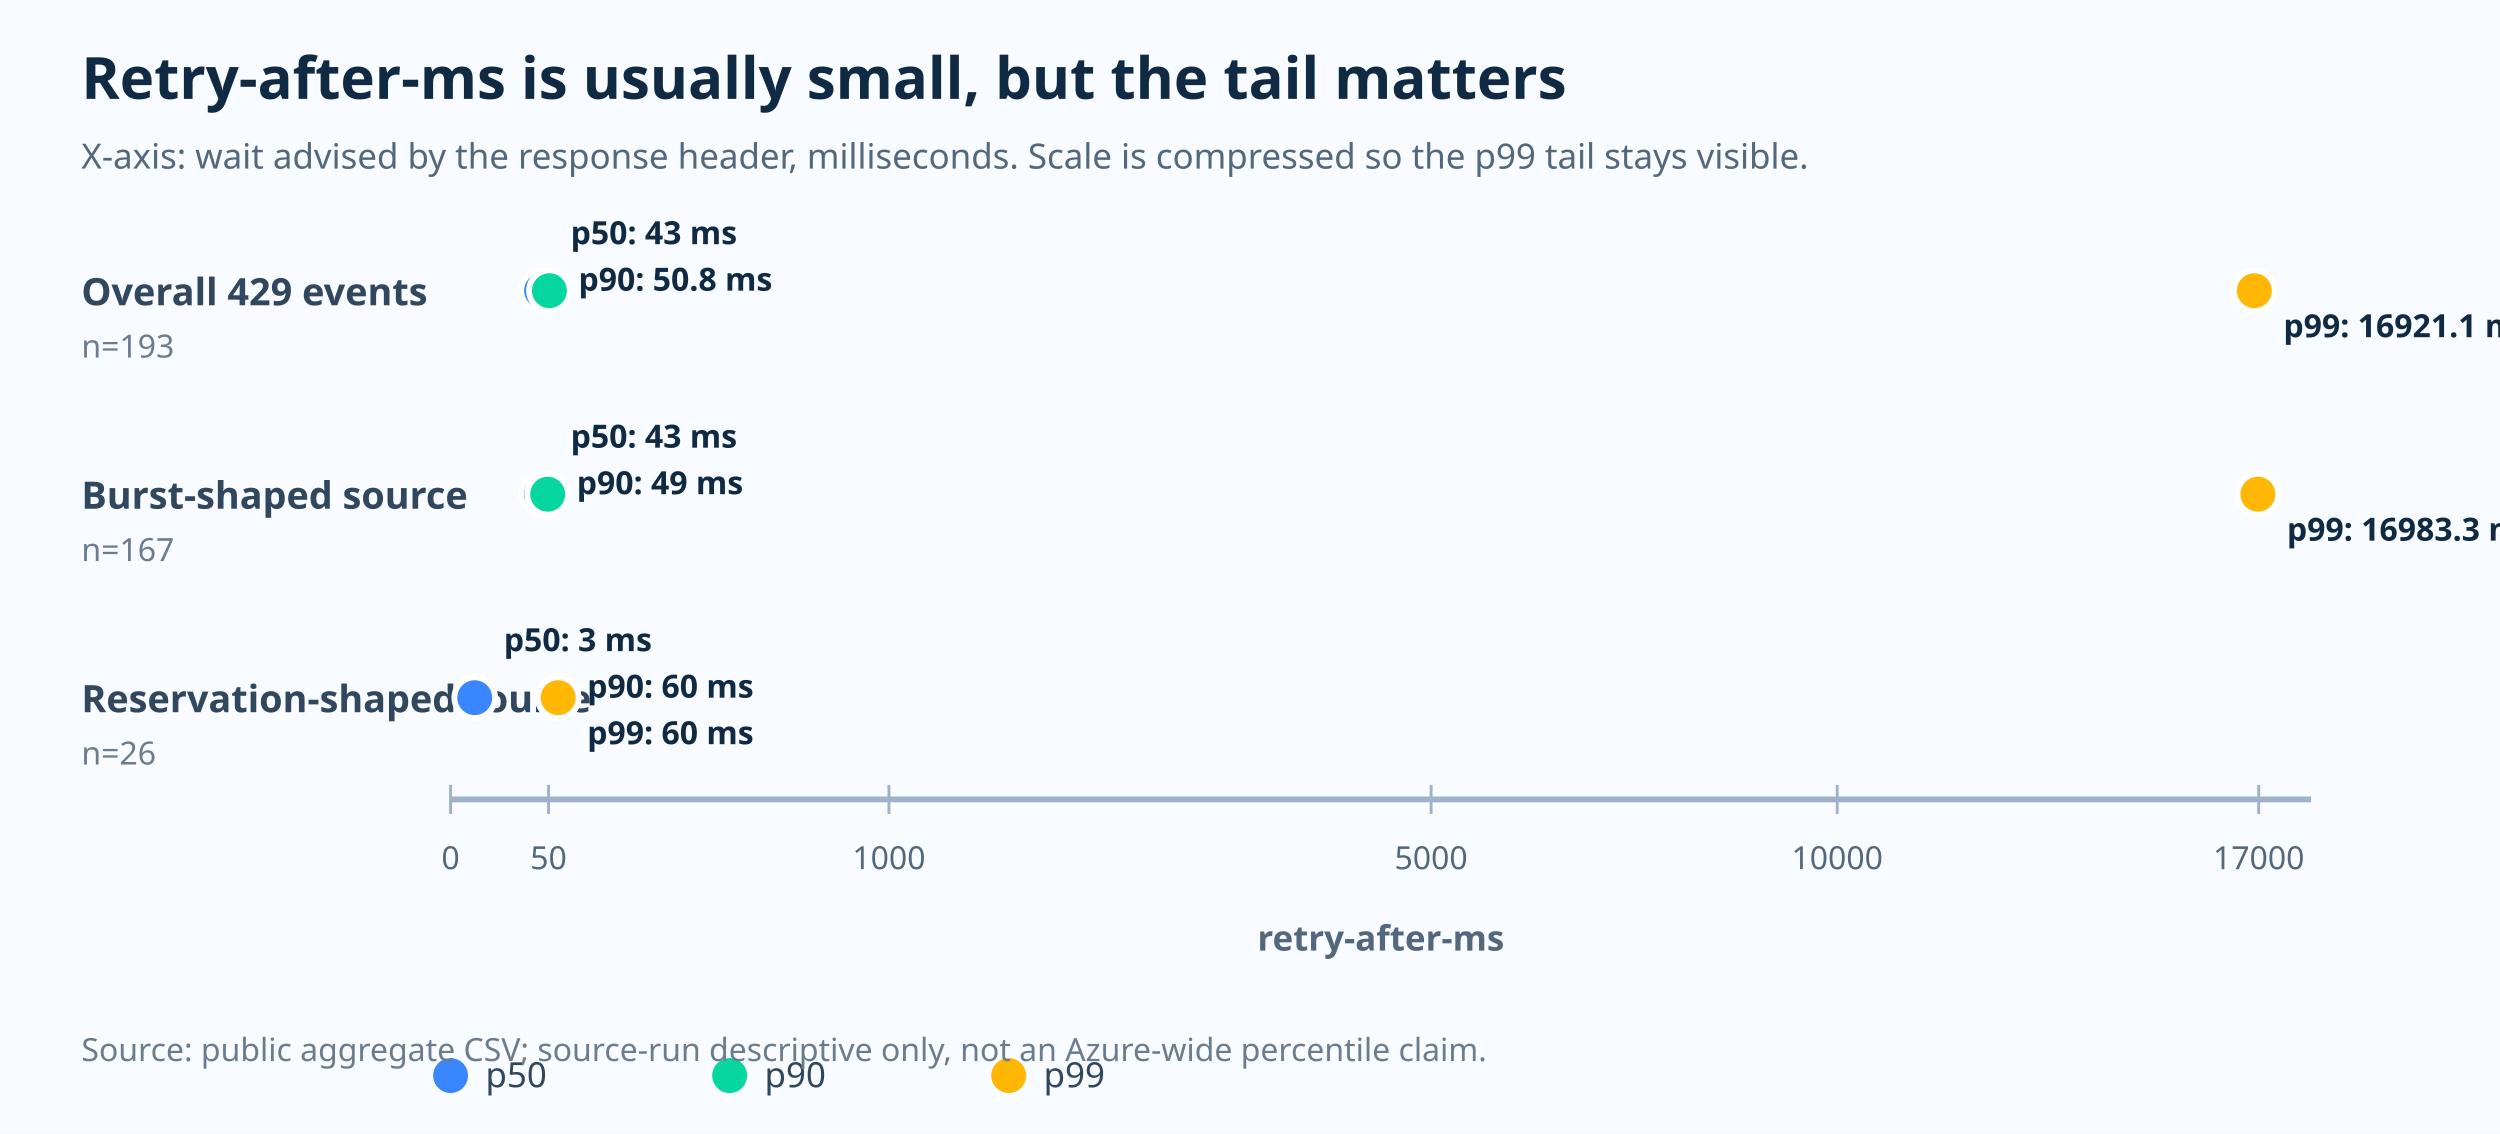
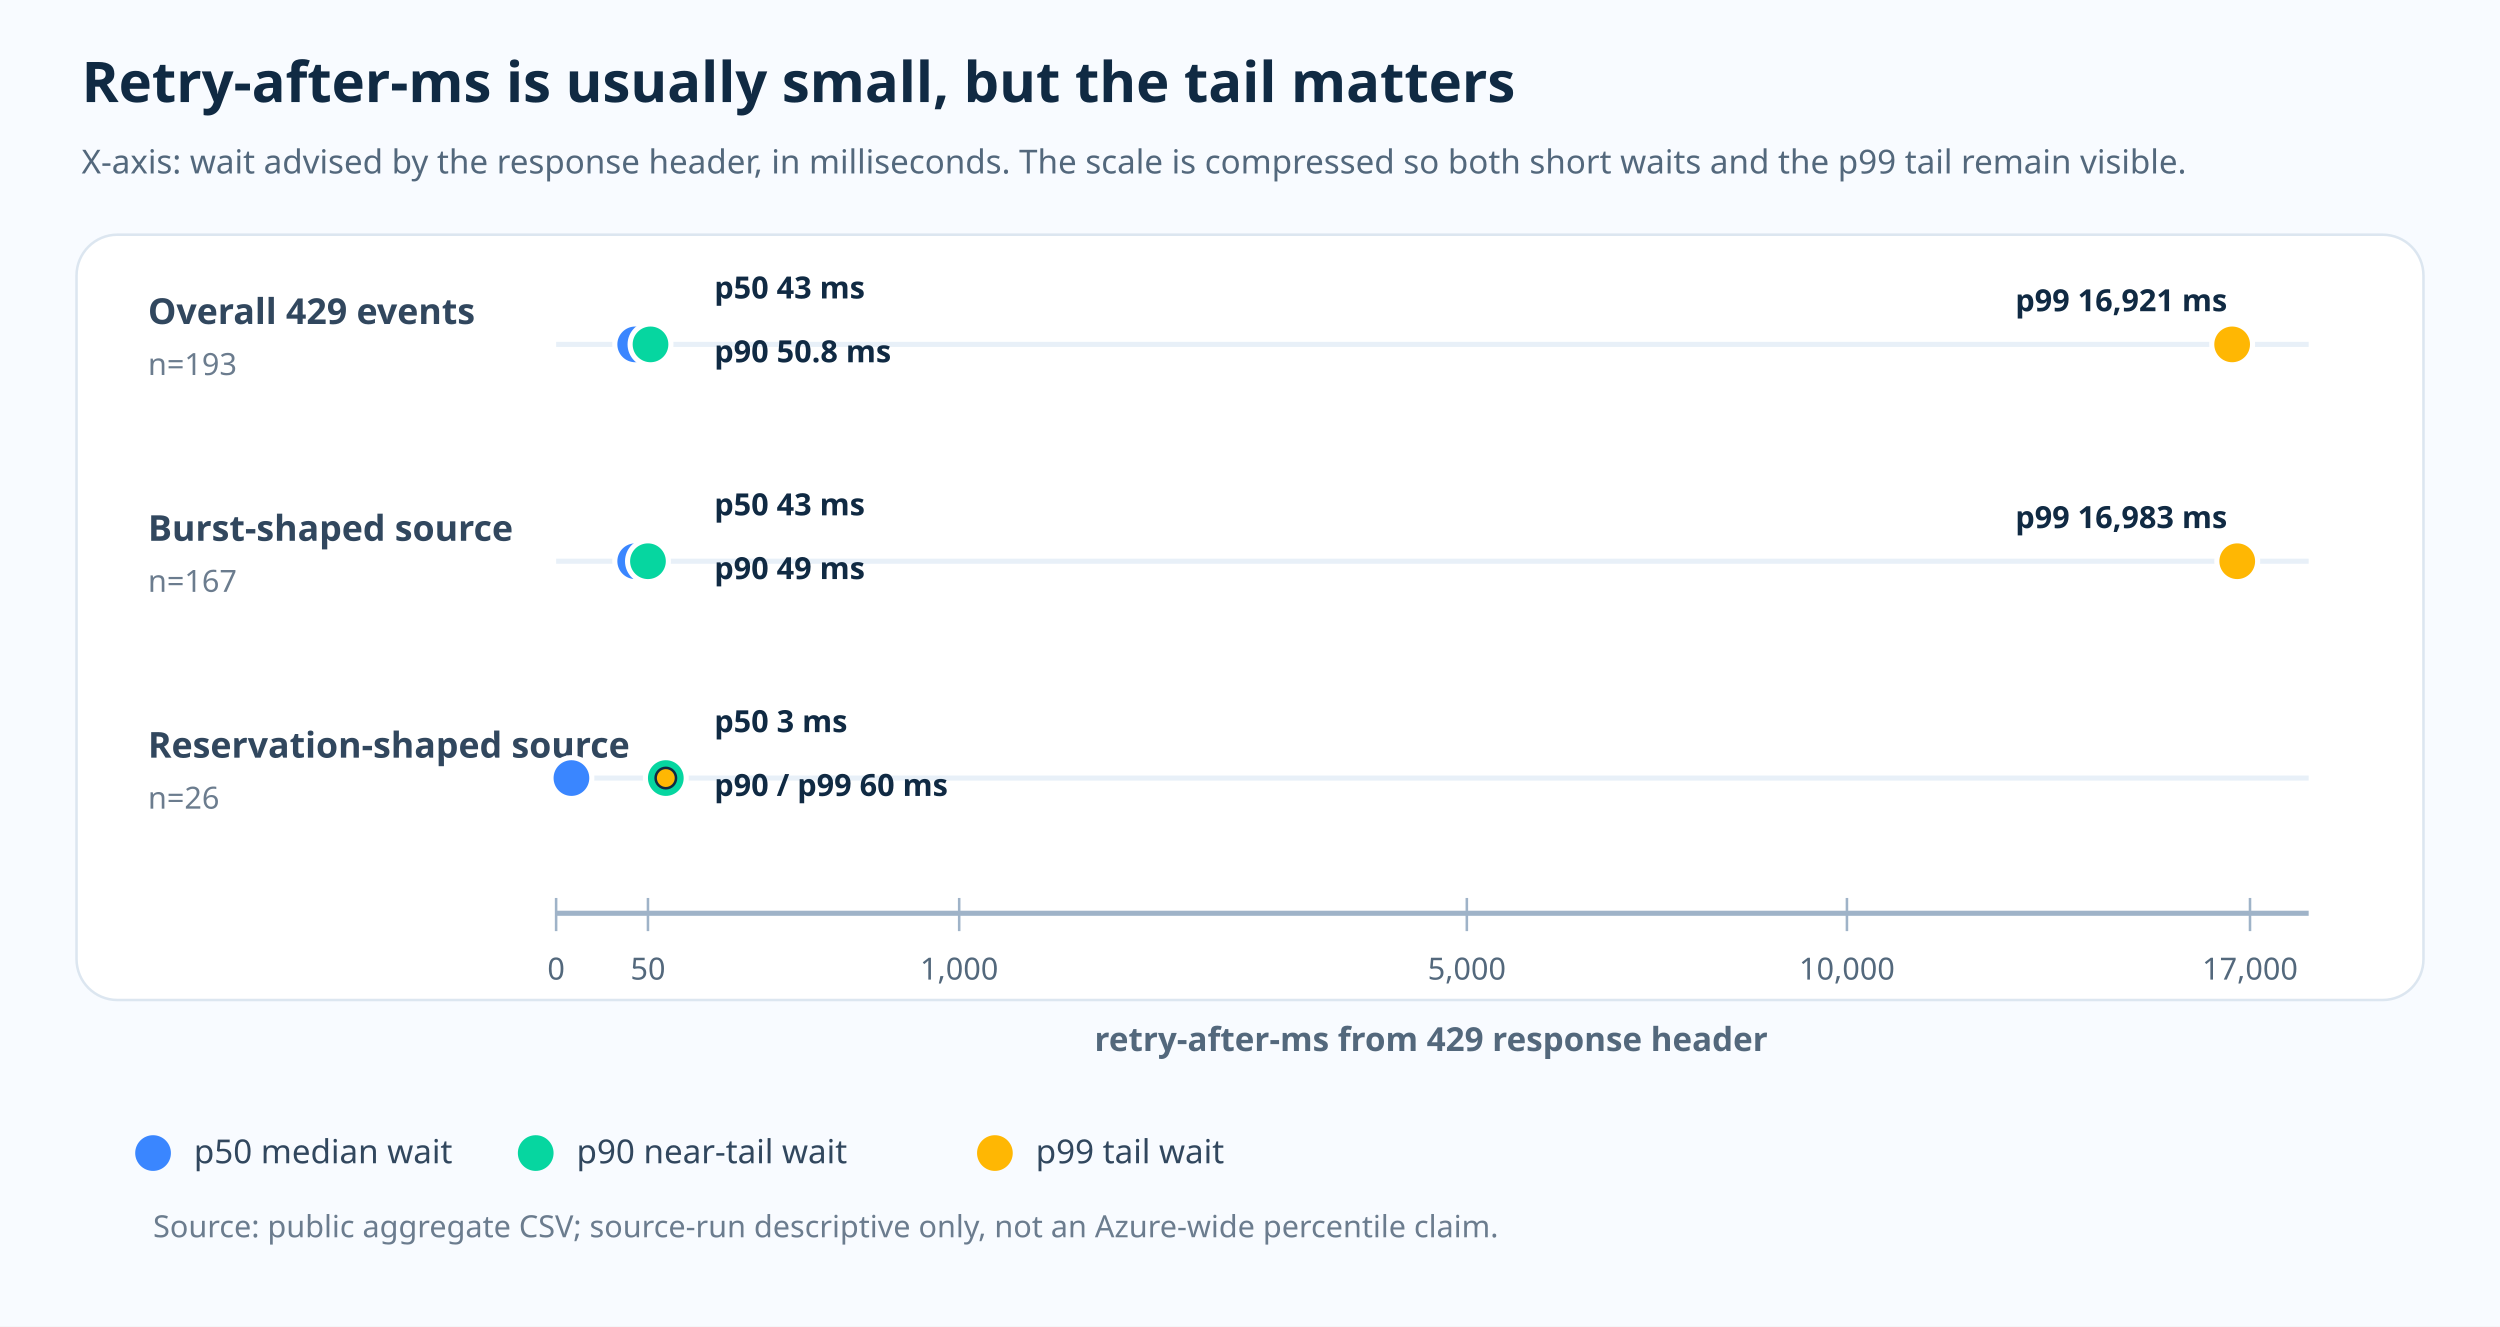
- <svg xmlns="http://www.w3.org/2000/svg" role="img" aria-labelledby="title desc" viewBox="0 0 860 390">
-   <rect width="860" height="390" fill="#f8fbff" />
-   <text x="28" y="34" font-family="Segoe UI, system-ui, sans-serif" font-size="20" font-weight="700" fill="#102a43">Retry-after-ms is usually small, but the tail matters</text>
-   <text x="28" y="58" font-family="Segoe UI, system-ui, sans-serif" font-size="12" fill="#53687c">X-axis: wait advised by the response header, milliseconds. Scale is compressed so the p99 tail stays visible.</text>
-   <line x1="155" y1="275" x2="795" y2="275" stroke="#9fb3c8" stroke-width="2" />
-   <line x1="155.0" y1="270" x2="155.0" y2="280" stroke="#9fb3c8" />
-   <text x="155.0" y="299" text-anchor="middle" font-family="Segoe UI, system-ui, sans-serif" font-size="11" fill="#53687c">0</text>
-   <line x1="188.7" y1="270" x2="188.7" y2="280" stroke="#9fb3c8" />
-   <text x="188.7" y="299" text-anchor="middle" font-family="Segoe UI, system-ui, sans-serif" font-size="11" fill="#53687c">50</text>
-   <line x1="305.8" y1="270" x2="305.8" y2="280" stroke="#9fb3c8" />
-   <text x="305.8" y="299" text-anchor="middle" font-family="Segoe UI, system-ui, sans-serif" font-size="11" fill="#53687c">1000</text>
-   <line x1="492.3" y1="270" x2="492.3" y2="280" stroke="#9fb3c8" />
-   <text x="492.3" y="299" text-anchor="middle" font-family="Segoe UI, system-ui, sans-serif" font-size="11" fill="#53687c">5000</text>
-   <line x1="632.0" y1="270" x2="632.0" y2="280" stroke="#9fb3c8" />
-   <text x="632.0" y="299" text-anchor="middle" font-family="Segoe UI, system-ui, sans-serif" font-size="11" fill="#53687c">10000</text>
-   <line x1="777.0" y1="270" x2="777.0" y2="280" stroke="#9fb3c8" />
-   <text x="777.0" y="299" text-anchor="middle" font-family="Segoe UI, system-ui, sans-serif" font-size="11" fill="#53687c">17000</text>
-   <text x="475.0" y="327" text-anchor="middle" font-family="Segoe UI, system-ui, sans-serif" font-size="12" font-weight="700" fill="#53687c">retry-after-ms</text>
-   <text x="28" y="105" font-family="Segoe UI, system-ui, sans-serif" font-size="13" font-weight="700" fill="#31475e">Overall 429 events</text>
-   <text x="28" y="123" font-family="Segoe UI, system-ui, sans-serif" font-size="11" fill="#6b7c8e">n=193</text>
-   <circle cx="186.3" cy="100" r="7" fill="#3a86ff" stroke="#fff" stroke-width="2" />
-   <text x="196.3" y="84" font-family="Segoe UI, system-ui, sans-serif" font-size="11" font-weight="700" fill="#102a43">p50: 43 ms</text>
-   <circle cx="189.0" cy="100" r="7" fill="#06d6a0" stroke="#fff" stroke-width="2" />
-   <text x="199.0" y="100" font-family="Segoe UI, system-ui, sans-serif" font-size="11" font-weight="700" fill="#102a43">p90: 50.8 ms</text>
-   <circle cx="775.5" cy="100" r="7" fill="#ffb703" stroke="#fff" stroke-width="2" />
-   <text x="785.5" y="116" font-family="Segoe UI, system-ui, sans-serif" font-size="11" font-weight="700" fill="#102a43">p99: 16921.1 ms</text>
-   <text x="28" y="175" font-family="Segoe UI, system-ui, sans-serif" font-size="13" font-weight="700" fill="#31475e">Burst-shaped source</text>
-   <text x="28" y="193" font-family="Segoe UI, system-ui, sans-serif" font-size="11" fill="#6b7c8e">n=167</text>
-   <circle cx="186.3" cy="170" r="7" fill="#3a86ff" stroke="#fff" stroke-width="2" />
-   <text x="196.3" y="154" font-family="Segoe UI, system-ui, sans-serif" font-size="11" font-weight="700" fill="#102a43">p50: 43 ms</text>
-   <circle cx="188.4" cy="170" r="7" fill="#06d6a0" stroke="#fff" stroke-width="2" />
-   <text x="198.4" y="170" font-family="Segoe UI, system-ui, sans-serif" font-size="11" font-weight="700" fill="#102a43">p90: 49 ms</text>
-   <circle cx="776.7" cy="170" r="7" fill="#ffb703" stroke="#fff" stroke-width="2" />
-   <text x="786.7" y="186" font-family="Segoe UI, system-ui, sans-serif" font-size="11" font-weight="700" fill="#102a43">p99: 16983.3 ms</text>
-   <text x="28" y="245" font-family="Segoe UI, system-ui, sans-serif" font-size="13" font-weight="700" fill="#31475e">Reservation-shaped source</text>
-   <text x="28" y="263" font-family="Segoe UI, system-ui, sans-serif" font-size="11" fill="#6b7c8e">n=26</text>
-   <circle cx="163.3" cy="240" r="7" fill="#3a86ff" stroke="#fff" stroke-width="2" />
-   <text x="173.3" y="224" font-family="Segoe UI, system-ui, sans-serif" font-size="11" font-weight="700" fill="#102a43">p50: 3 ms</text>
-   <circle cx="192.0" cy="240" r="7" fill="#06d6a0" stroke="#fff" stroke-width="2" />
-   <text x="202.0" y="240" font-family="Segoe UI, system-ui, sans-serif" font-size="11" font-weight="700" fill="#102a43">p90: 60 ms</text>
-   <circle cx="192.0" cy="240" r="7" fill="#ffb703" stroke="#fff" stroke-width="2" />
-   <text x="202.0" y="256" font-family="Segoe UI, system-ui, sans-serif" font-size="11" font-weight="700" fill="#102a43">p99: 60 ms</text>
-   <circle cx="155" cy="370" r="6" fill="#3a86ff" />
-   <text x="167" y="374" font-family="Segoe UI, system-ui, sans-serif" font-size="12" fill="#31475e">p50</text>
-   <circle cx="251" cy="370" r="6" fill="#06d6a0" />
-   <text x="263" y="374" font-family="Segoe UI, system-ui, sans-serif" font-size="12" fill="#31475e">p90</text>
-   <circle cx="347" cy="370" r="6" fill="#ffb703" />
-   <text x="359" y="374" font-family="Segoe UI, system-ui, sans-serif" font-size="12" fill="#31475e">p99</text>
-   <text x="28" y="365" font-family="Segoe UI, system-ui, sans-serif" font-size="11" fill="#6b7c8e">Source: public aggregate CSV; source-run descriptive only, not an Azure-wide percentile claim.</text>
+ <svg xmlns="http://www.w3.org/2000/svg" role="img" aria-labelledby="title desc" viewBox="0 0 980 520">
+   <rect width="980" height="520" fill="#f8fbff" />
+   <text x="32" y="40" font-family="Segoe UI, system-ui, sans-serif" font-size="22" font-weight="700" fill="#102a43">Retry-after-ms is usually small, but the tail matters</text>
+   <text x="32" y="68" font-family="Segoe UI, system-ui, sans-serif" font-size="13" fill="#53687c">X-axis: wait advised by the response header, in milliseconds. The scale is compressed so both short waits and the p99 tail remain visible.</text>
+   <rect x="30" y="92" width="920" height="300" rx="16" fill="#ffffff" stroke="#dce6f0" />
+   <line x1="218" y1="135" x2="905" y2="135" stroke="#e8f0f8" stroke-width="2" />
+   <line x1="218" y1="220" x2="905" y2="220" stroke="#e8f0f8" stroke-width="2" />
+   <line x1="218" y1="305" x2="905" y2="305" stroke="#e8f0f8" stroke-width="2" />
+   <text x="58" y="127" font-family="Segoe UI, system-ui, sans-serif" font-size="14" font-weight="700" fill="#31475e">Overall 429 events</text>
+   <text x="58" y="147" font-family="Segoe UI, system-ui, sans-serif" font-size="12" fill="#6b7c8e">n=193</text>
+   <text x="58" y="212" font-family="Segoe UI, system-ui, sans-serif" font-size="14" font-weight="700" fill="#31475e">Burst-shaped source</text>
+   <text x="58" y="232" font-family="Segoe UI, system-ui, sans-serif" font-size="12" fill="#6b7c8e">n=167</text>
+   <text x="58" y="297" font-family="Segoe UI, system-ui, sans-serif" font-size="14" font-weight="700" fill="#31475e">Reservation-shaped source</text>
+   <text x="58" y="317" font-family="Segoe UI, system-ui, sans-serif" font-size="12" fill="#6b7c8e">n=26</text>
+   <line x1="218" y1="358" x2="905" y2="358" stroke="#9fb3c8" stroke-width="2" />
+   <g font-family="Segoe UI, system-ui, sans-serif" font-size="12" fill="#53687c" text-anchor="middle">
+     <line x1="218" y1="352" x2="218" y2="365" stroke="#9fb3c8" />
+     <text x="218" y="384">0</text>
+     <line x1="254" y1="352" x2="254" y2="365" stroke="#9fb3c8" />
+     <text x="254" y="384">50</text>
+     <line x1="376" y1="352" x2="376" y2="365" stroke="#9fb3c8" />
+     <text x="376" y="384">1,000</text>
+     <line x1="575" y1="352" x2="575" y2="365" stroke="#9fb3c8" />
+     <text x="575" y="384">5,000</text>
+     <line x1="724" y1="352" x2="724" y2="365" stroke="#9fb3c8" />
+     <text x="724" y="384">10,000</text>
+     <line x1="882" y1="352" x2="882" y2="365" stroke="#9fb3c8" />
+     <text x="882" y="384">17,000</text>
+   </g>
+   <text x="561" y="412" text-anchor="middle" font-family="Segoe UI, system-ui, sans-serif" font-size="13" font-weight="700" fill="#53687c">retry-after-ms from 429 response header</text>
+   <circle cx="249" cy="135" r="8" fill="#3a86ff" stroke="#fff" stroke-width="2" />
+   <circle cx="255" cy="135" r="8" fill="#06d6a0" stroke="#fff" stroke-width="2" />
+   <circle cx="875" cy="135" r="8" fill="#ffb703" stroke="#fff" stroke-width="2" />
+   <text x="280" y="117" font-family="Segoe UI, system-ui, sans-serif" font-size="12" font-weight="700" fill="#102a43">p50 43 ms</text>
+   <text x="280" y="142" font-family="Segoe UI, system-ui, sans-serif" font-size="12" font-weight="700" fill="#102a43">p90 50.8 ms</text>
+   <text x="790" y="122" font-family="Segoe UI, system-ui, sans-serif" font-size="12" font-weight="700" fill="#102a43">p99 16,921 ms</text>
+   <circle cx="249" cy="220" r="8" fill="#3a86ff" stroke="#fff" stroke-width="2" />
+   <circle cx="254" cy="220" r="8" fill="#06d6a0" stroke="#fff" stroke-width="2" />
+   <circle cx="877" cy="220" r="8" fill="#ffb703" stroke="#fff" stroke-width="2" />
+   <text x="280" y="202" font-family="Segoe UI, system-ui, sans-serif" font-size="12" font-weight="700" fill="#102a43">p50 43 ms</text>
+   <text x="280" y="227" font-family="Segoe UI, system-ui, sans-serif" font-size="12" font-weight="700" fill="#102a43">p90 49 ms</text>
+   <text x="790" y="207" font-family="Segoe UI, system-ui, sans-serif" font-size="12" font-weight="700" fill="#102a43">p99 16,983 ms</text>
+   <circle cx="224" cy="305" r="8" fill="#3a86ff" stroke="#fff" stroke-width="2" />
+   <circle cx="261" cy="305" r="8" fill="#06d6a0" stroke="#fff" stroke-width="2" />
+   <circle cx="261" cy="305" r="4" fill="#ffb703" stroke="#102a43" stroke-width="1" />
+   <text x="280" y="287" font-family="Segoe UI, system-ui, sans-serif" font-size="12" font-weight="700" fill="#102a43">p50 3 ms</text>
+   <text x="280" y="312" font-family="Segoe UI, system-ui, sans-serif" font-size="12" font-weight="700" fill="#102a43">p90 / p99 60 ms</text>
+   <g font-family="Segoe UI, system-ui, sans-serif" font-size="13" fill="#31475e">
+     <circle cx="60" cy="452" r="7" fill="#3a86ff" />
+     <text x="76" y="456">p50 median wait</text>
+     <circle cx="210" cy="452" r="7" fill="#06d6a0" />
+     <text x="226" y="456">p90 near-tail wait</text>
+     <circle cx="390" cy="452" r="7" fill="#ffb703" />
+     <text x="406" y="456">p99 tail wait</text>
+   </g>
+   <text x="60" y="485" font-family="Segoe UI, system-ui, sans-serif" font-size="12" fill="#6b7c8e">Source: public aggregate CSV; source-run descriptive only, not an Azure-wide percentile claim.</text>
</svg>
